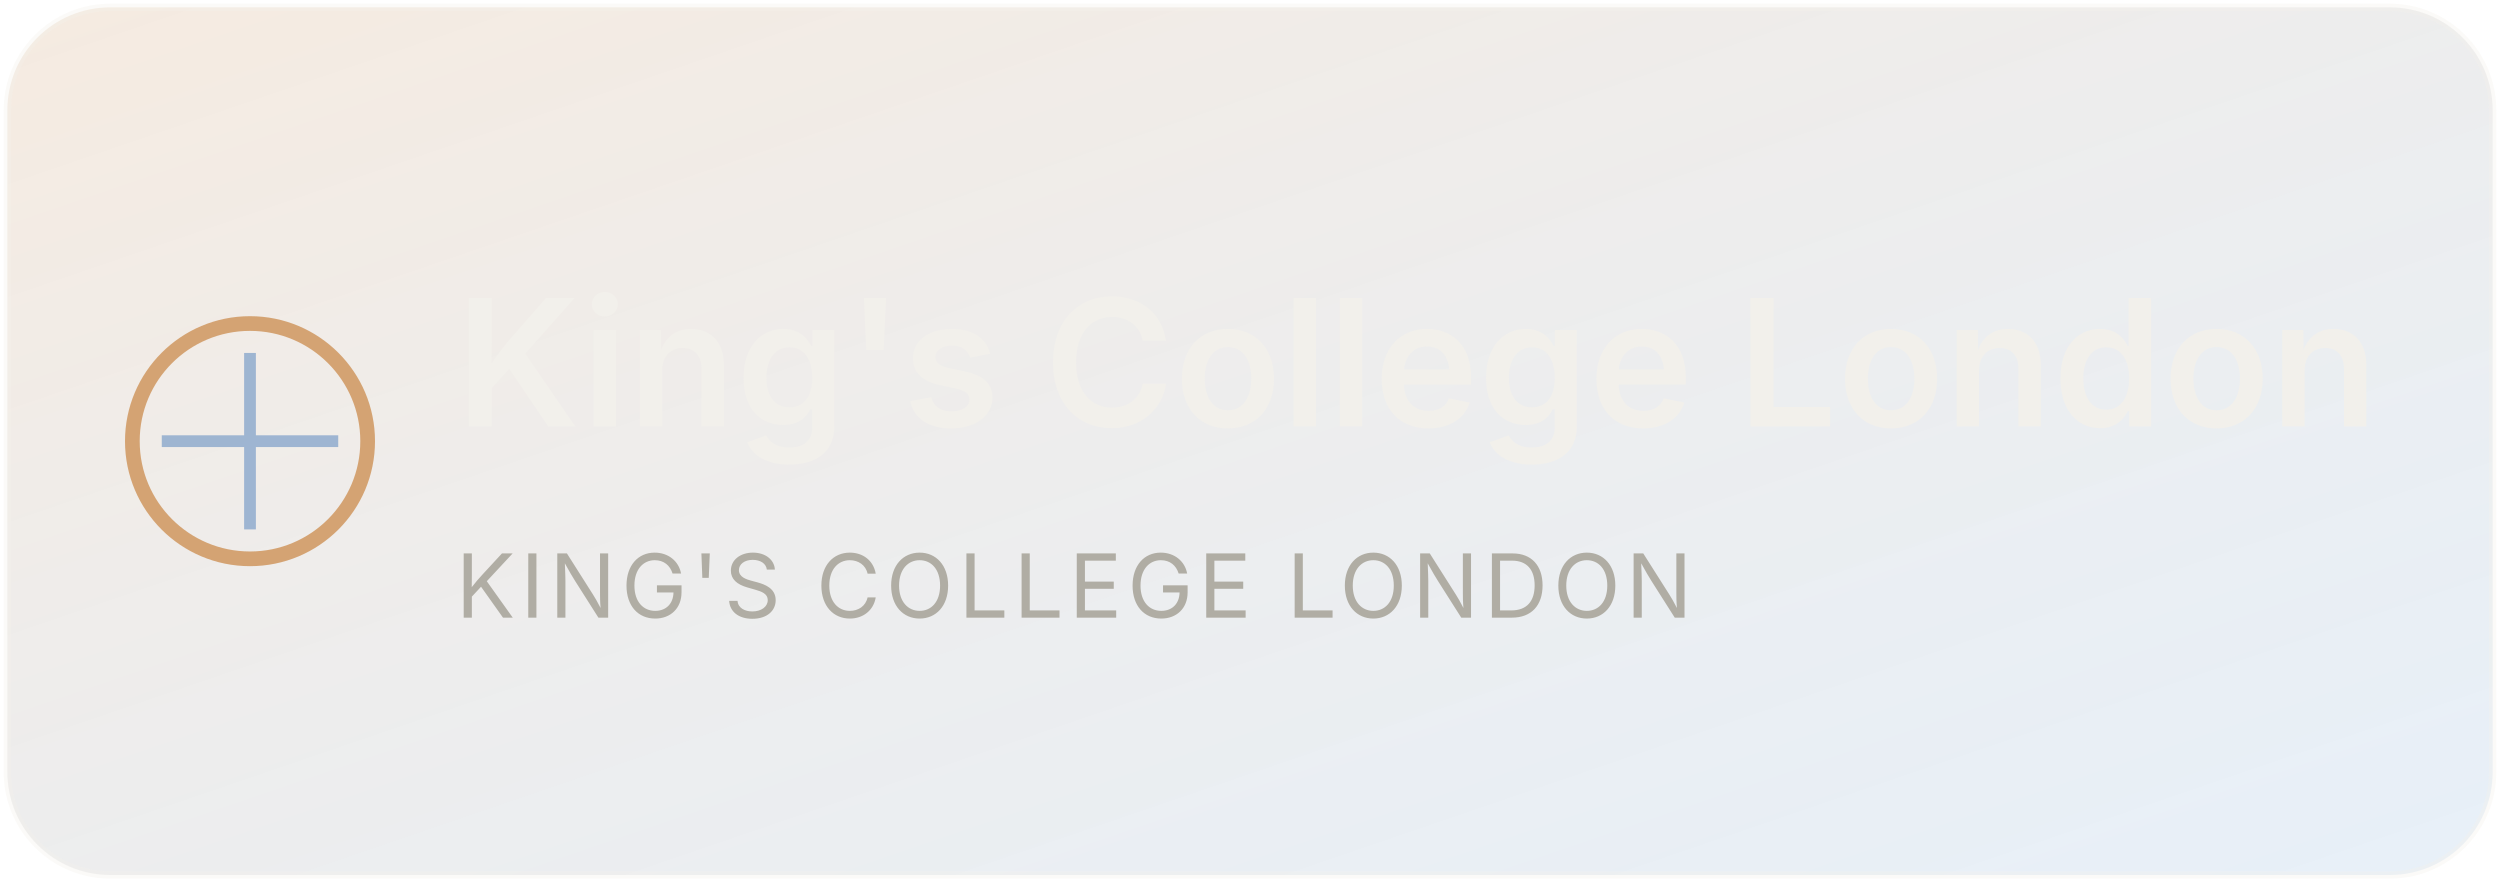
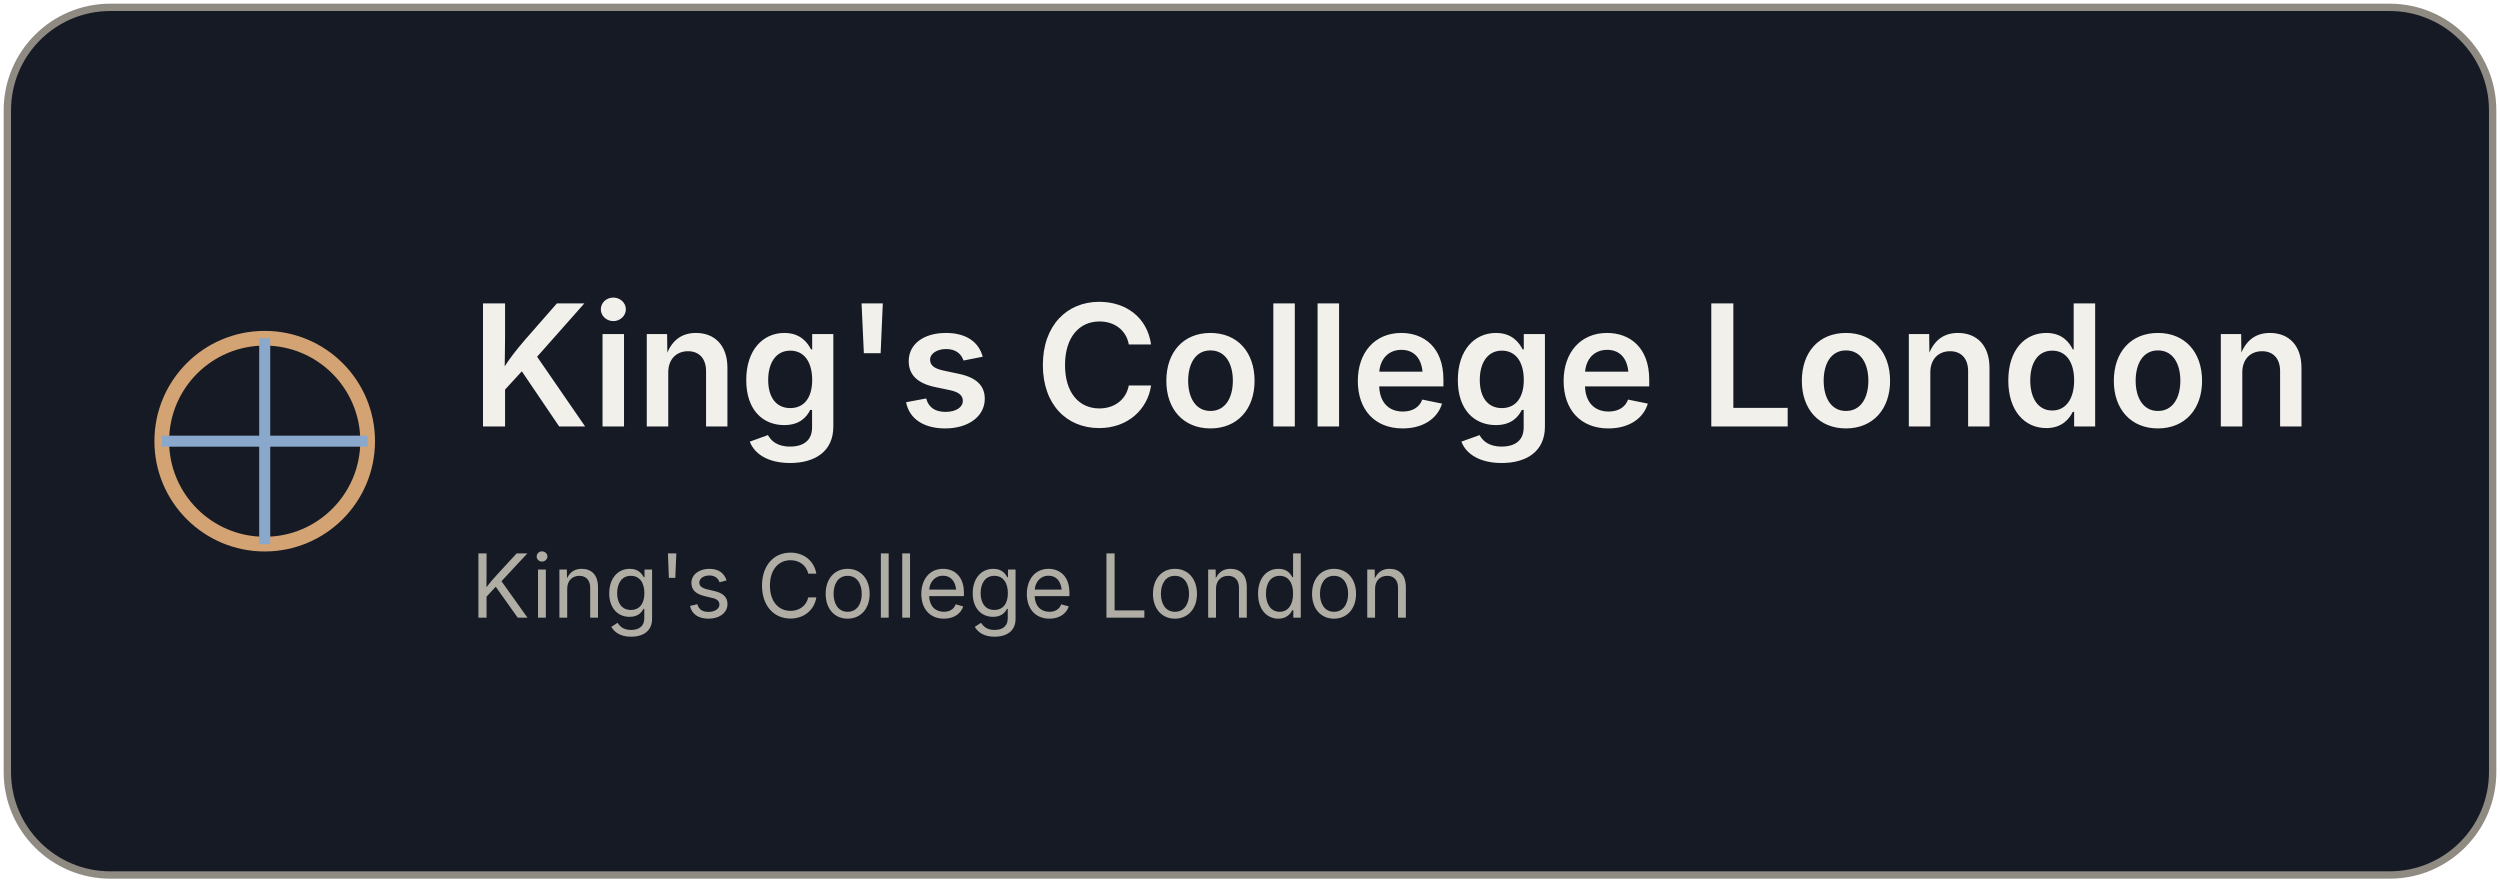
<svg xmlns="http://www.w3.org/2000/svg" width="340" height="120" viewBox="0 0 340 120" role="img" aria-label="King's College London">
-   <defs>
-     <linearGradient id="g" x1="0" y1="0" x2="1" y2="1">
-       <stop offset="0%" stop-color="rgba(212,163,115,0.22)" />
-       <stop offset="100%" stop-color="rgba(107,159,212,0.16)" />
-     </linearGradient>
-   </defs>
-   <rect x="1" y="1" width="338" height="118" rx="14" fill="url(#g)" stroke="rgba(242,240,235,.35)" />
-   <circle cx="34" cy="60" r="16" fill="none" stroke="#d4a373" stroke-width="2" />
-   <path d="M22 60h24M34 48v24" stroke="#8aa8cc" stroke-width="1.6" opacity="0.8" />
-   <text x="62" y="58" fill="#f2f0eb" font-size="24" font-family="Inter, Arial, sans-serif" font-weight="600">King's College London</text>
-   <text x="62" y="84" fill="#b0ada4" font-size="12" font-family="Inter, Arial, sans-serif" letter-spacing="0.06em">KING'S COLLEGE LONDON</text>
+   <rect x="1" y="1" width="338" height="118" rx="14" fill="#151a24" stroke="#8f8b83" stroke-width="1" />
+   <circle cx="36" cy="60" r="14" fill="none" stroke="#d4a373" stroke-width="2" />
+   <line x1="22" y1="60" x2="50" y2="60" stroke="#8aa8cc" stroke-width="1.5" />
+   <line x1="36" y1="46" x2="36" y2="74" stroke="#8aa8cc" stroke-width="1.5" />
+   <text x="64" y="58" fill="#f2f0eb" font-size="23" font-family="Inter, Arial, sans-serif" font-weight="600">King's College London</text>
+   <text x="64" y="84" fill="#b0ada4" font-size="12" font-family="Inter, Arial, sans-serif">King's College London</text>
</svg>
